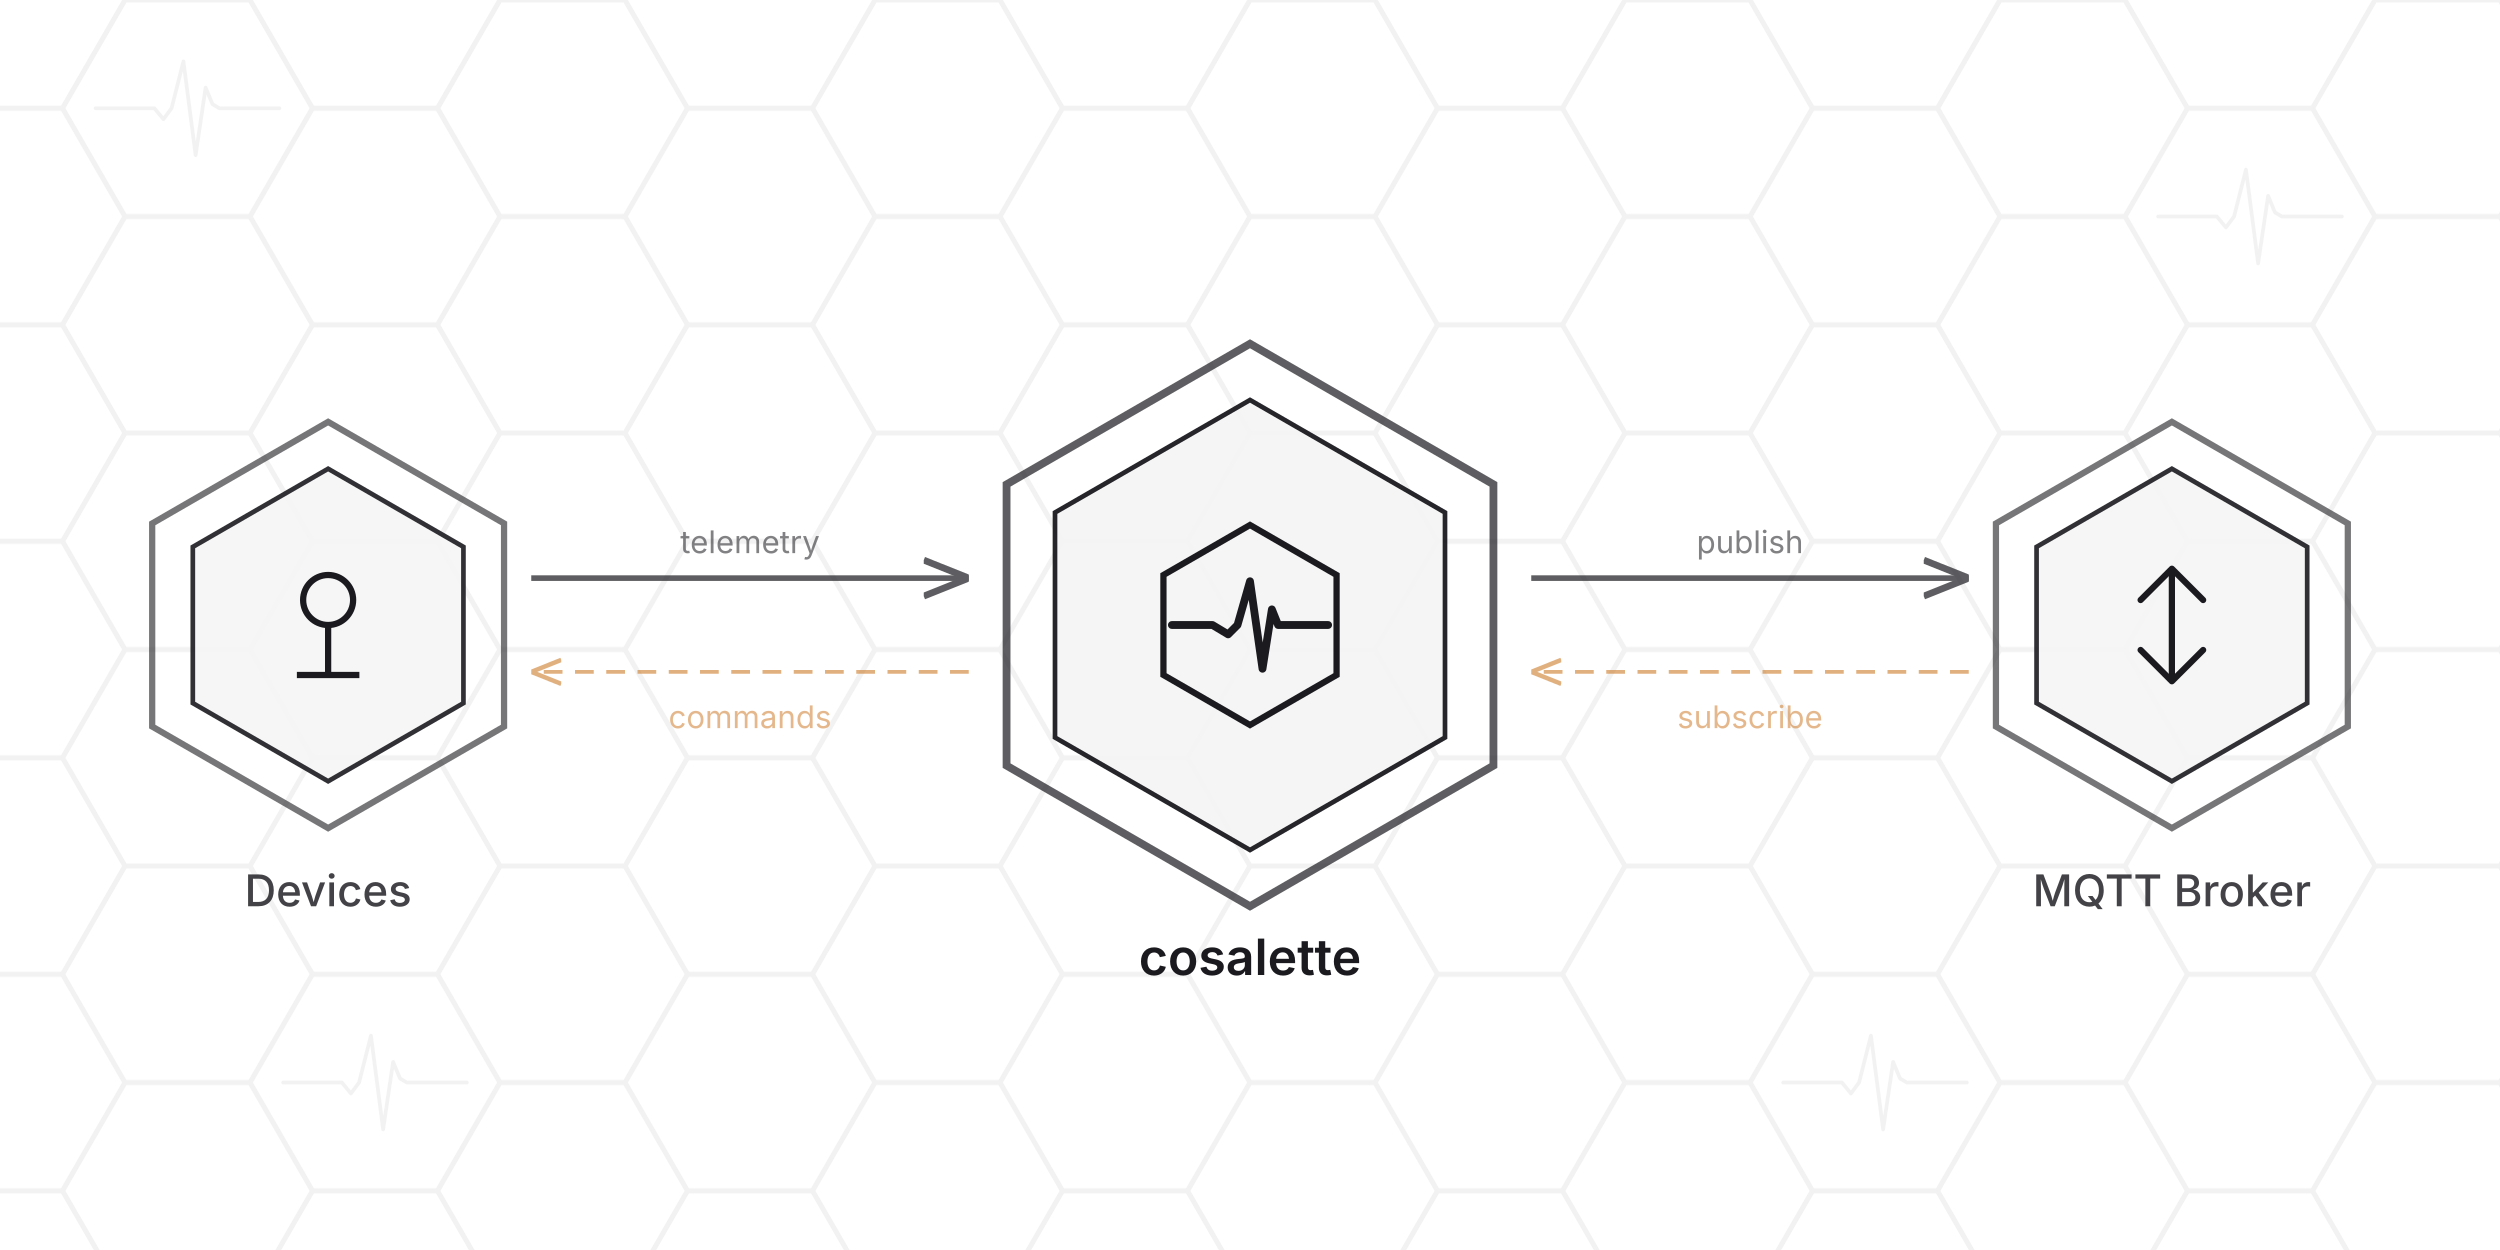
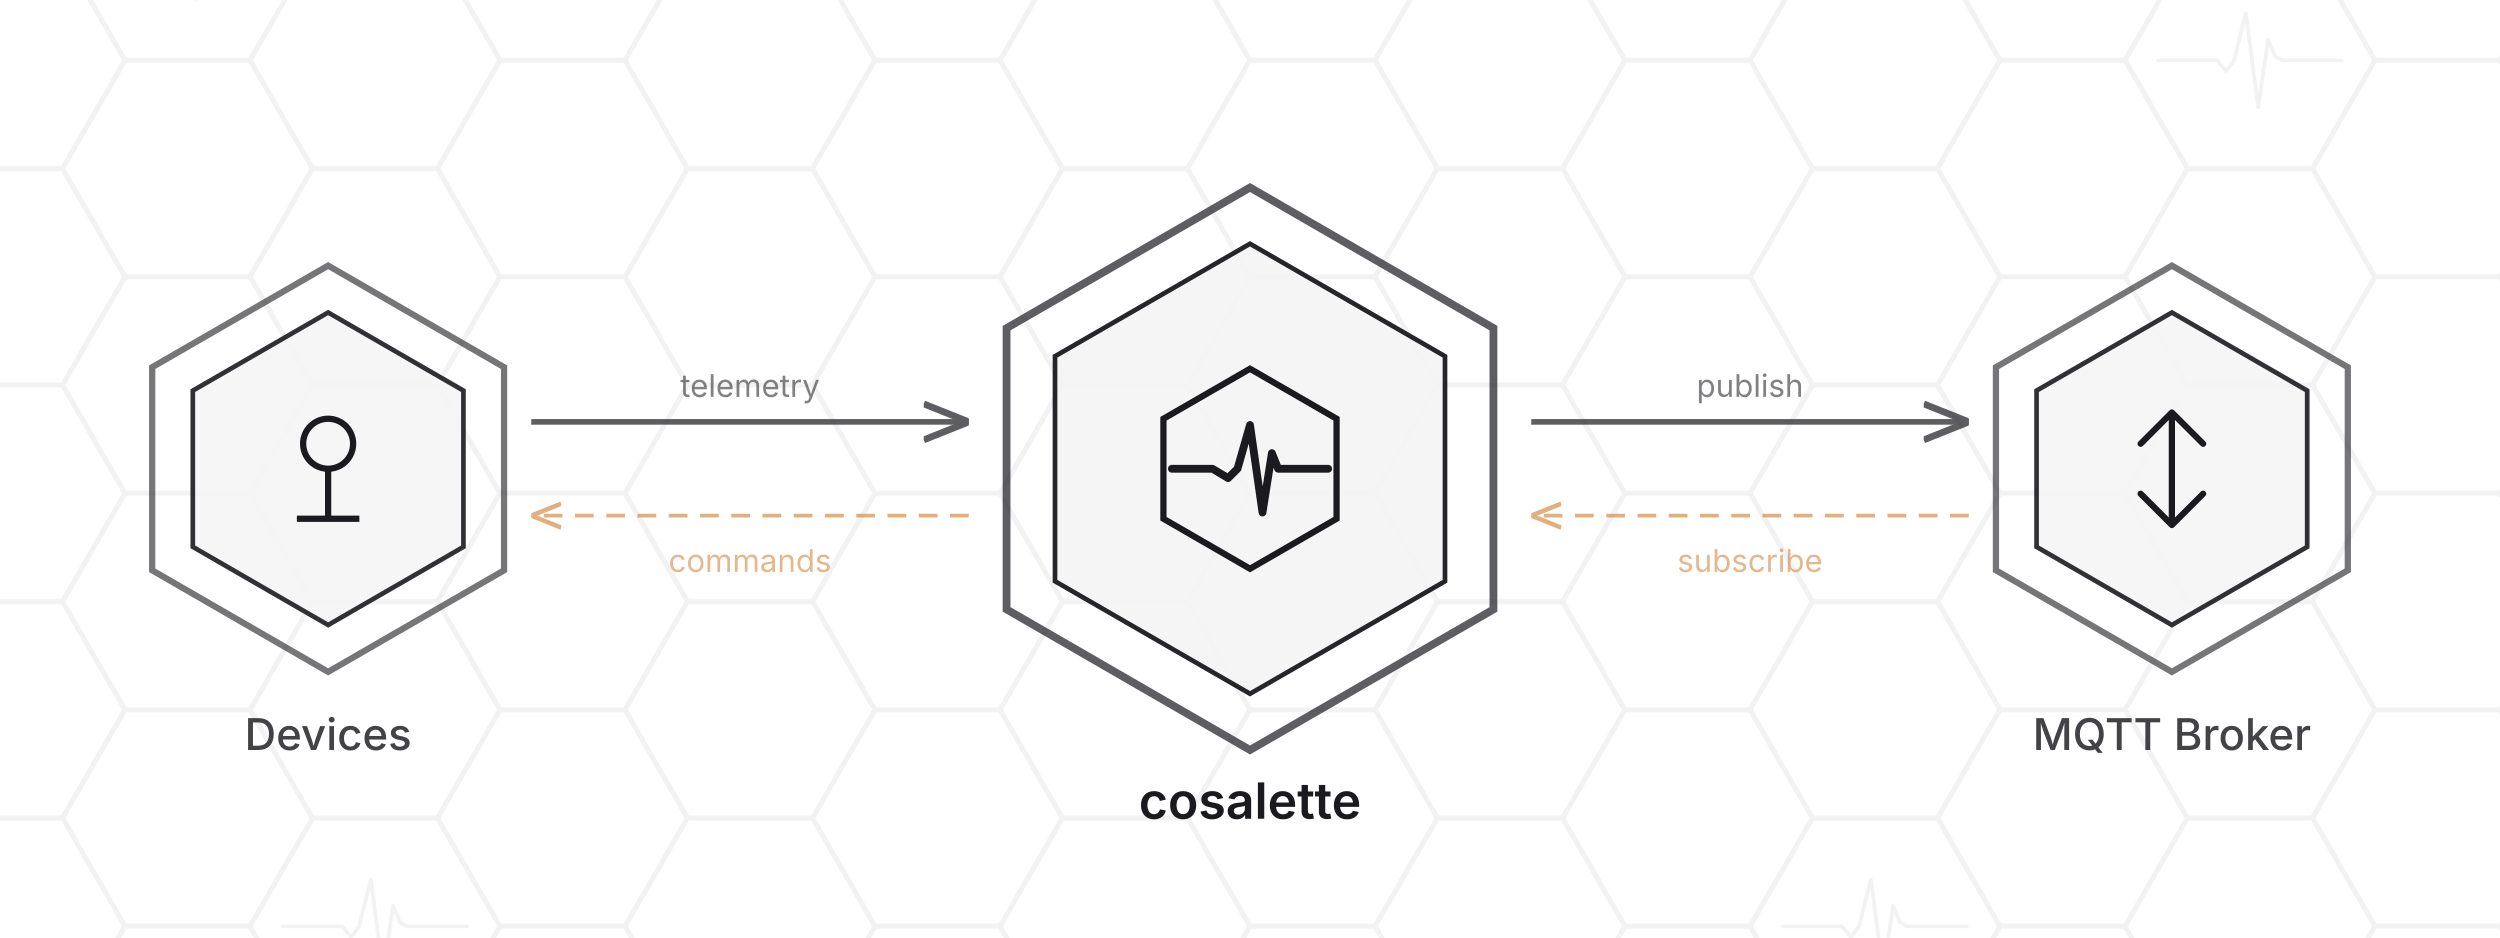
- <svg xmlns="http://www.w3.org/2000/svg" viewBox="0 0 800 400" width="800" height="400">
+ <svg xmlns="http://www.w3.org/2000/svg" viewBox="0 50 800 300" width="800" height="300">
  <rect width="800" height="400" fill="#FFFFFF" />
  <defs>
    <pattern id="honeycomb" width="120" height="69.282" patternUnits="userSpaceOnUse">
      <polygon points="100,34.641 80,69.282 40,69.282 20,34.641 40,0 80,0" fill="none" stroke="#1A1A1F" stroke-width="1.6" />
      <line x1="20" y1="34.641" x2="0" y2="34.641" stroke="#1A1A1F" stroke-width="1.6" />
      <line x1="100" y1="34.641" x2="120" y2="34.641" stroke="#1A1A1F" stroke-width="1.6" />
    </pattern>
    <marker id="arrow" viewBox="0 0 10 10" refX="10" refY="5" markerWidth="8" markerHeight="8" orient="auto-start-reverse">
      <path d="M 0 1 L 10 5 L 0 9" fill="none" stroke="#1A1A1F" stroke-width="1.5" />
    </marker>
    <marker id="arrow-cmd" viewBox="0 0 10 10" refX="10" refY="5" markerWidth="8" markerHeight="8" orient="auto-start-reverse">
      <path d="M 0 1 L 10 5 L 0 9" fill="none" stroke="#C46200" stroke-width="1.5" />
    </marker>
  </defs>
  <rect width="800" height="400" fill="url(#honeycomb)" opacity="0.06" />
  <g transform="translate(105, 200)">
    <polygon points="0,-65 56.3,-32.5 56.3,32.5 0,65 -56.3,32.5 -56.3,-32.5" fill="none" stroke="#1A1A1F" stroke-width="2" opacity="0.6" />
    <polygon points="0,-50 43.3,-25 43.3,25 0,50 -43.3,25 -43.3,-25" fill="#F5F5F5" stroke="#1A1A1F" stroke-width="1.5" opacity="0.9" />
    <circle cx="0" cy="-8" r="8" fill="none" stroke="#1A1A1F" stroke-width="2" />
    <line x1="0" y1="0" x2="0" y2="16" stroke="#1A1A1F" stroke-width="2" />
    <line x1="-10" y1="16" x2="10" y2="16" stroke="#1A1A1F" stroke-width="2" />
    <text y="90" text-anchor="middle" font-family="Inter, system-ui, sans-serif" font-size="14" font-weight="500" fill="#1A1A1F" opacity="0.82">Devices</text>
  </g>
  <g transform="translate(400, 200)">
    <polygon points="0,-90 77.9,-45 77.9,45 0,90 -77.9,45 -77.9,-45" fill="none" stroke="#1A1A1F" stroke-width="2.5" opacity="0.7" />
    <polygon points="0,-72 62.4,-36 62.4,36 0,72 -62.4,36 -62.4,-36" fill="#F5F5F5" stroke="#1A1A1F" stroke-width="1.5" opacity="0.95" />
    <polygon points="0,-32 27.7,-16 27.7,16 0,32 -27.7,16 -27.7,-16" fill="none" stroke="#1A1A1F" stroke-width="2" />
    <polyline points="-25,0 -12,0 -7,3 -4,0 0,-14 4,14 7,-5 9,0 12,0 25,0" fill="none" stroke="#1A1A1F" stroke-width="2.5" stroke-linecap="round" stroke-linejoin="round" />
    <text y="112" text-anchor="middle" font-family="Inter, system-ui, sans-serif" font-size="16" font-weight="600" fill="#1A1A1F">cosalette</text>
  </g>
  <g transform="translate(695, 200)">
    <polygon points="0,-65 56.3,-32.5 56.3,32.5 0,65 -56.3,32.5 -56.3,-32.5" fill="none" stroke="#1A1A1F" stroke-width="2" opacity="0.6" />
    <polygon points="0,-50 43.3,-25 43.3,25 0,50 -43.3,25 -43.3,-25" fill="#F5F5F5" stroke="#1A1A1F" stroke-width="1.5" opacity="0.9" />
    <line x1="0" y1="-18" x2="0" y2="18" stroke="#1A1A1F" stroke-width="2" />
    <polyline points="-10,-8 0,-18 10,-8" fill="none" stroke="#1A1A1F" stroke-width="2" stroke-linecap="round" stroke-linejoin="round" />
    <polyline points="-10,8 0,18 10,8" fill="none" stroke="#1A1A1F" stroke-width="2" stroke-linecap="round" stroke-linejoin="round" />
    <text y="90" text-anchor="middle" font-family="Inter, system-ui, sans-serif" font-size="14" font-weight="500" fill="#1A1A1F" opacity="0.82">MQTT Broker</text>
  </g>
  <line x1="170" y1="185" x2="310" y2="185" stroke="#1A1A1F" stroke-width="1.8" opacity="0.7" marker-end="url(#arrow)" />
  <line x1="490" y1="185" x2="630" y2="185" stroke="#1A1A1F" stroke-width="1.8" opacity="0.7" marker-end="url(#arrow)" />
  <line x1="310" y1="215" x2="170" y2="215" stroke="#C46200" stroke-width="1.2" opacity="0.5" stroke-dasharray="6 4" marker-end="url(#arrow-cmd)" />
  <line x1="630" y1="215" x2="490" y2="215" stroke="#C46200" stroke-width="1.2" opacity="0.5" stroke-dasharray="6 4" marker-end="url(#arrow-cmd)" />
  <text x="240" y="177" text-anchor="middle" font-family="Inter, system-ui, sans-serif" font-size="10" fill="#1A1A1F" opacity="0.55">telemetry</text>
  <text x="240" y="233" text-anchor="middle" font-family="Inter, system-ui, sans-serif" font-size="10" fill="#C46200" opacity="0.45">commands</text>
  <text x="560" y="177" text-anchor="middle" font-family="Inter, system-ui, sans-serif" font-size="10" fill="#1A1A1F" opacity="0.55">publish</text>
  <text x="560" y="233" text-anchor="middle" font-family="Inter, system-ui, sans-serif" font-size="10" fill="#C46200" opacity="0.45">subscribe</text>
  <g fill="none" stroke="#1A1A1F" stroke-width="1.2" stroke-linecap="round" stroke-linejoin="round" opacity="0.055">
    <polyline points="30.6,34.641 49.4,34.641 52.3,38.141 54.9,34.641 58.7,19.641 62.6,49.641 65.8,28.041 68.0,33.341 70.2,34.641 89.4,34.641" />
    <polyline points="690.6,69.282 709.4,69.282 712.3,72.782 714.9,69.282 718.7,54.282 722.6,84.282 725.8,62.682 728.0,67.982 730.2,69.282 749.4,69.282" />
    <polyline points="90.6,346.410 109.4,346.410 112.3,349.910 114.9,346.410 118.7,331.410 122.6,361.410 125.8,339.810 128.0,345.110 130.2,346.410 149.4,346.410" />
    <polyline points="570.6,346.410 589.4,346.410 592.3,349.910 594.9,346.410 598.7,331.410 602.6,361.410 605.8,339.810 608.0,345.110 610.2,346.410 629.4,346.410" />
  </g>
</svg>
